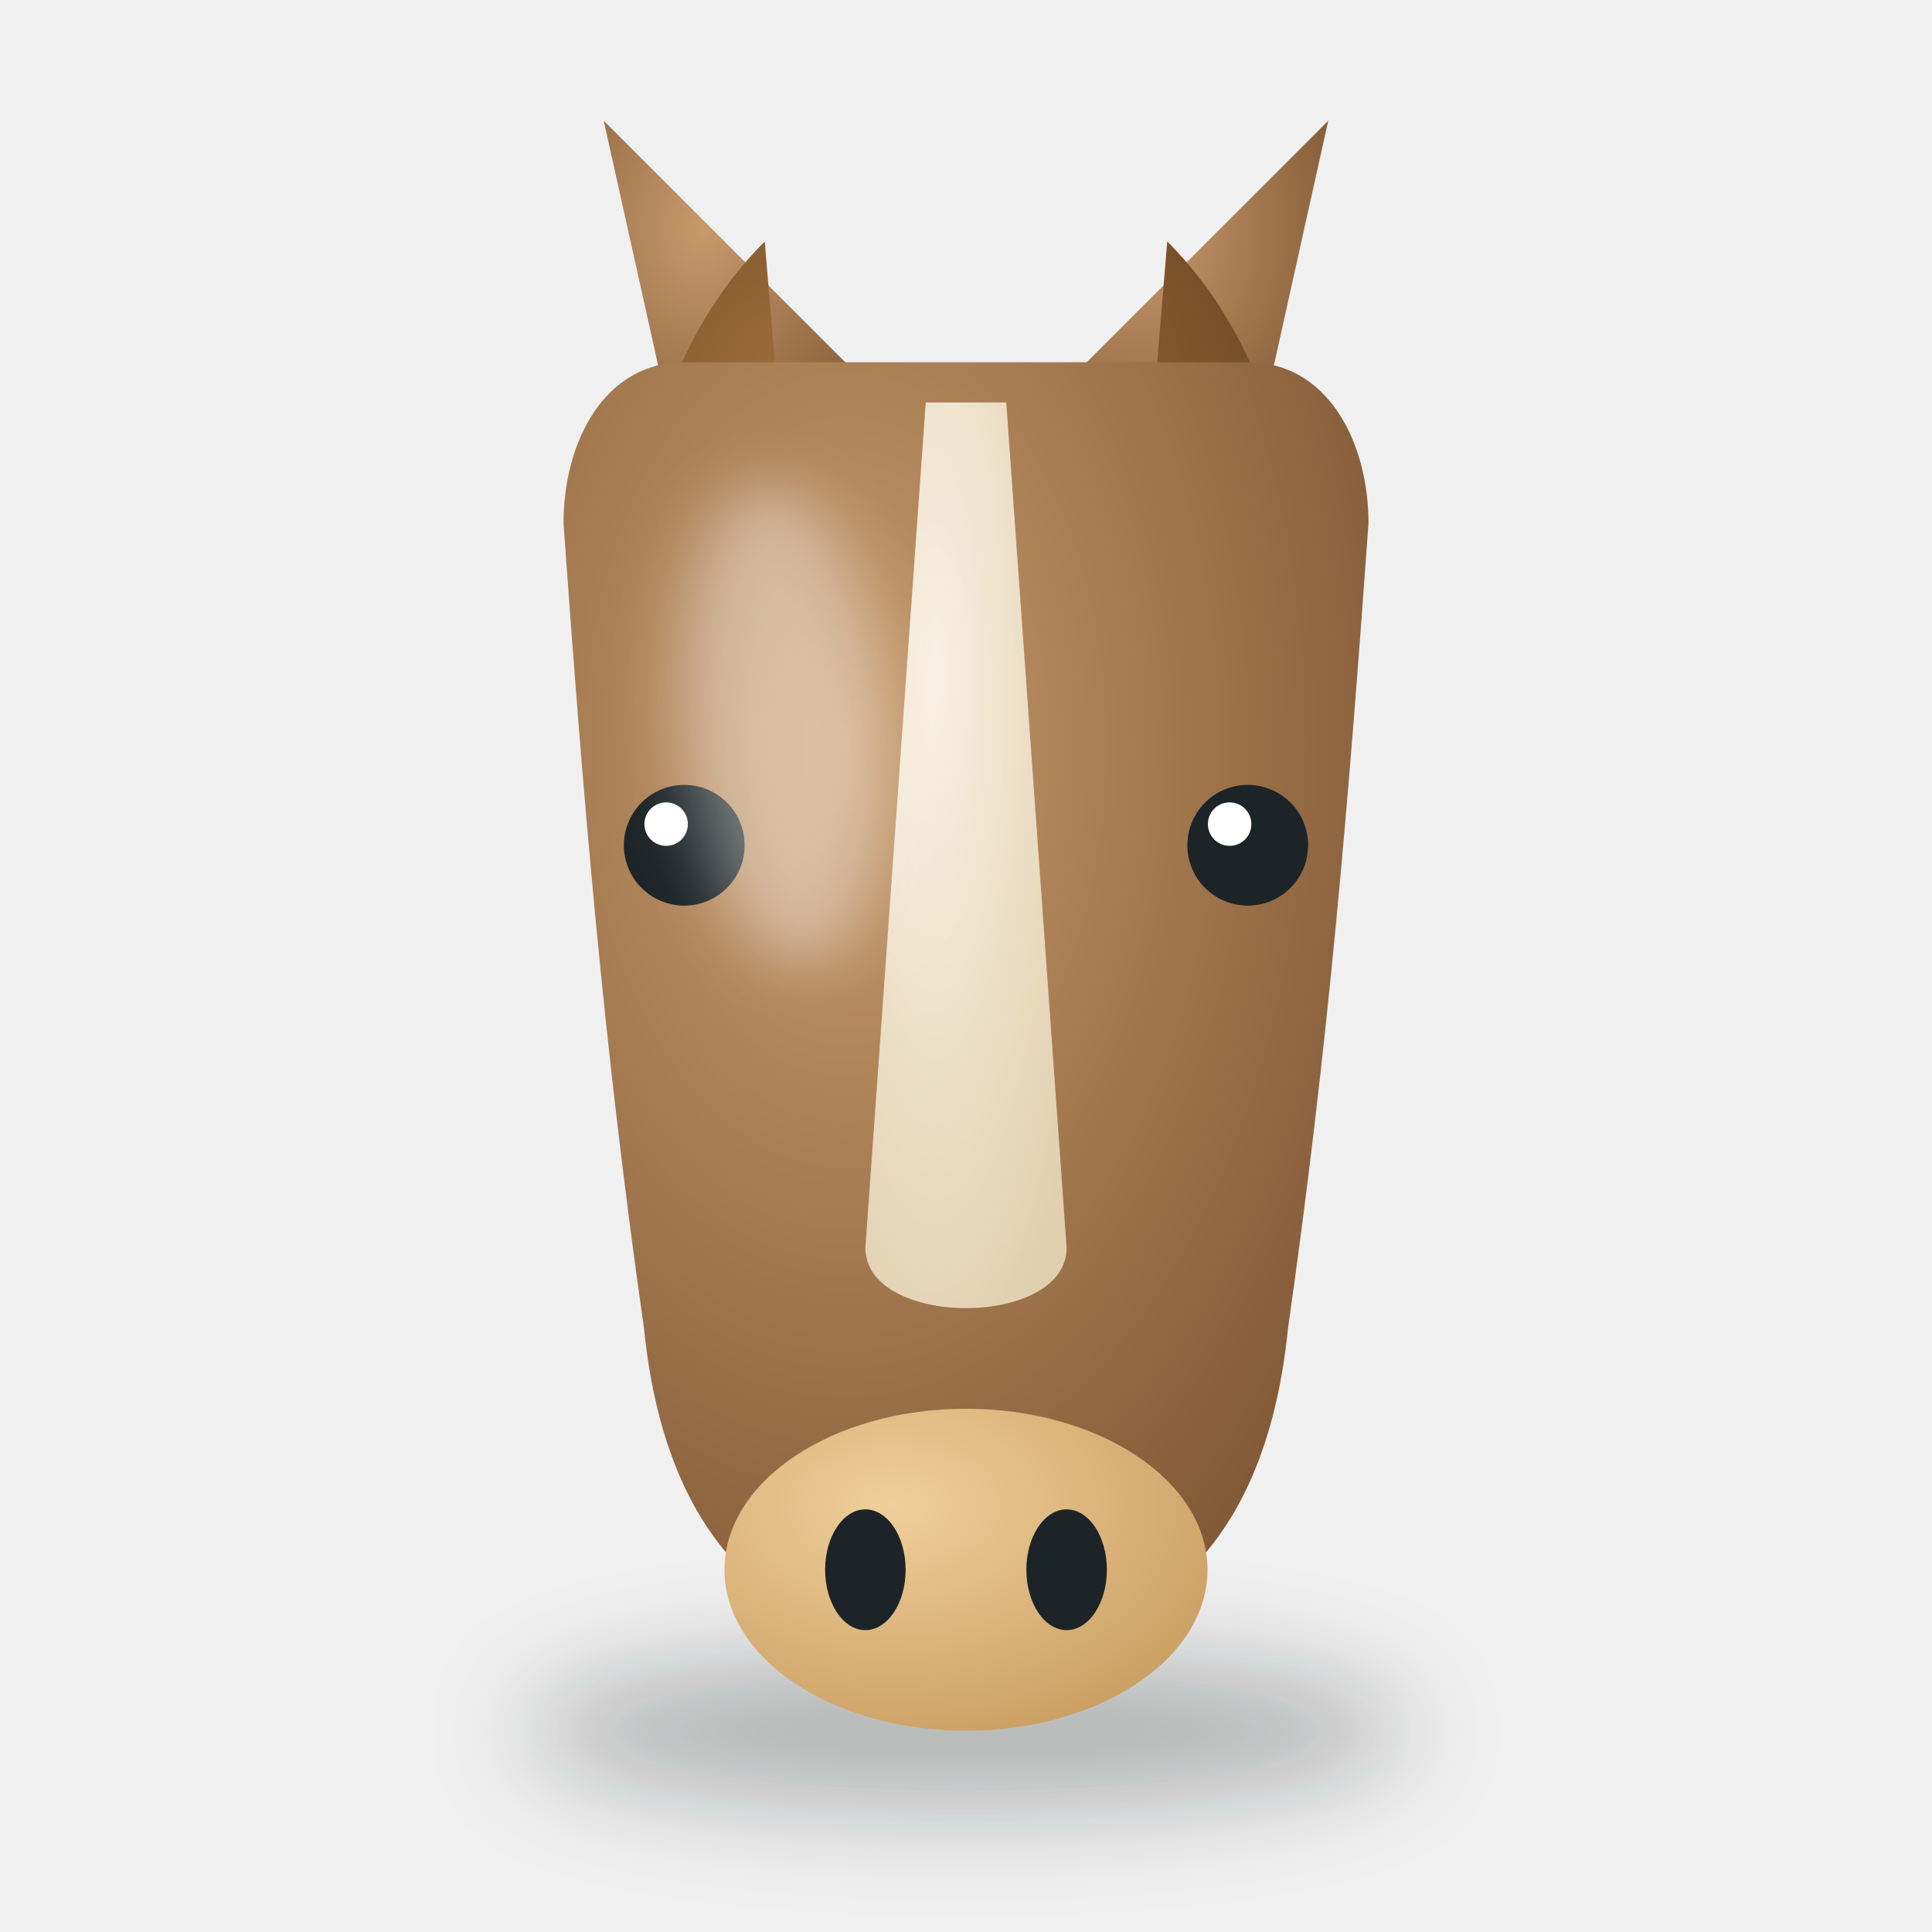
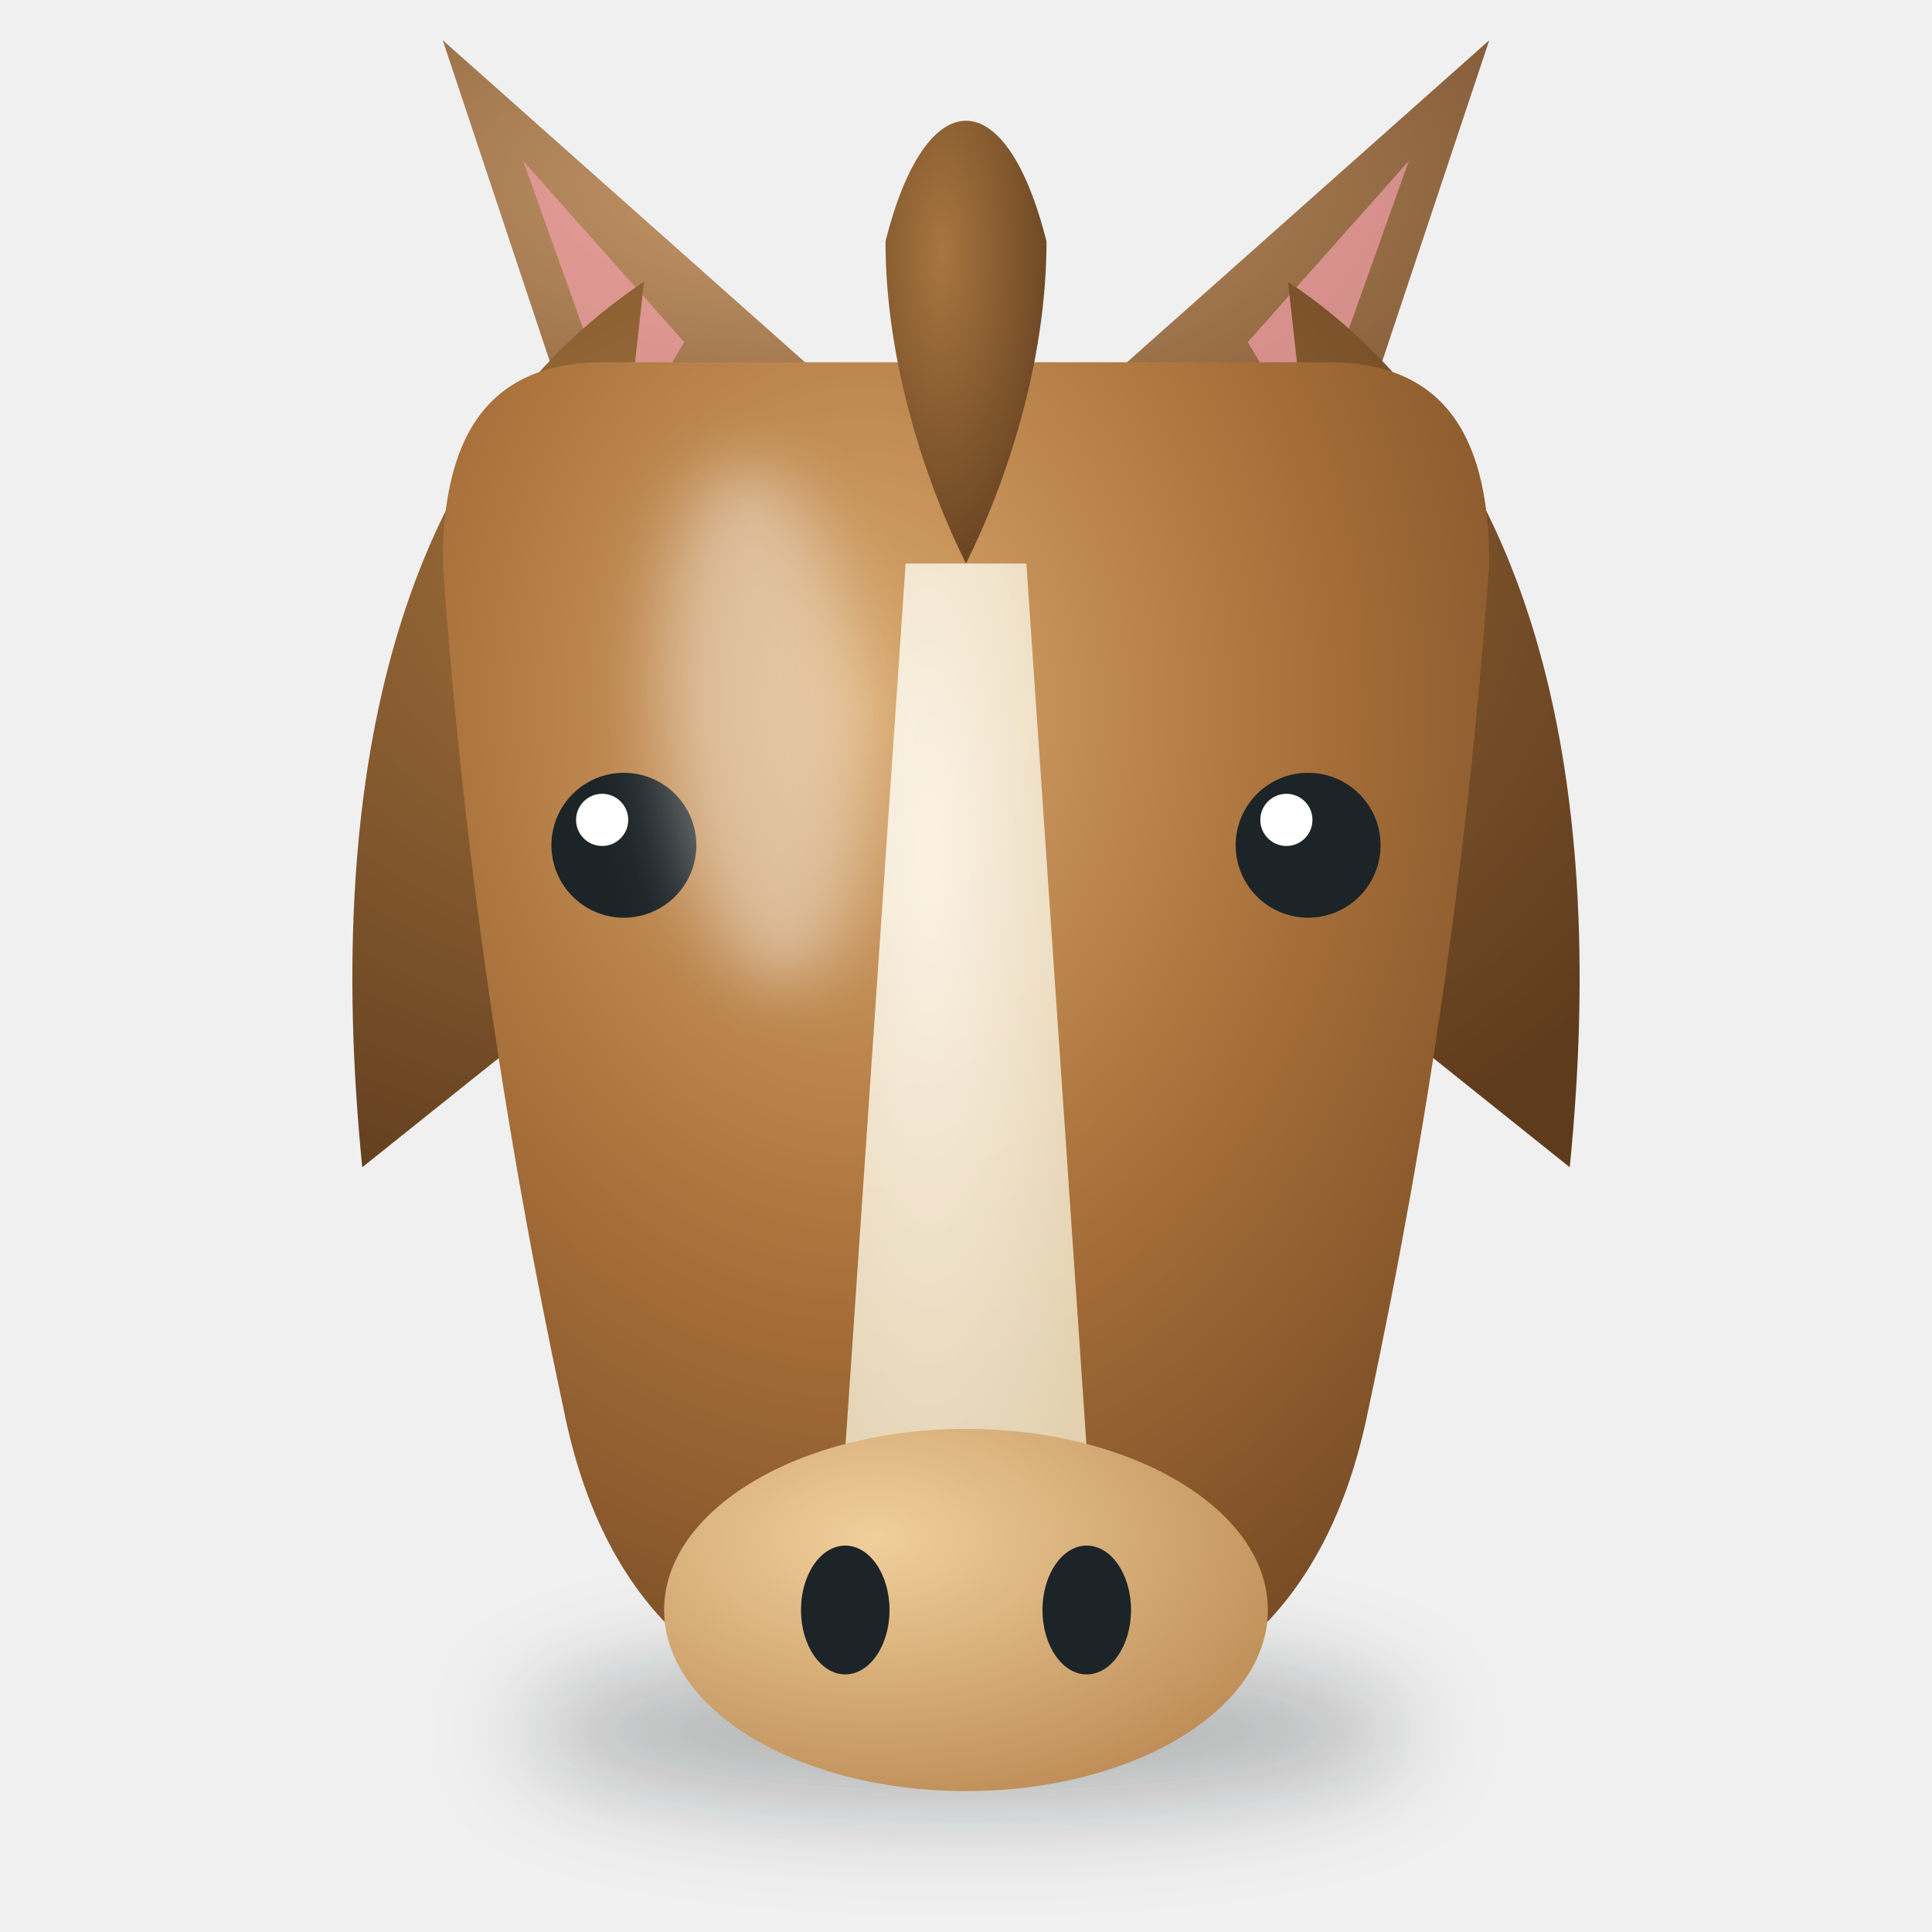
<svg xmlns="http://www.w3.org/2000/svg" viewBox="0 0 96 96" width="96" height="96" role="img">
  <defs>
    <filter id="kb" x="-30%" y="-30%" width="160%" height="160%">
      <feGaussianBlur stdDeviation="1.6" />
    </filter>
    <filter id="kb2" x="-30%" y="-80%" width="160%" height="260%">
      <feGaussianBlur stdDeviation="2.4" />
    </filter>
    <radialGradient id="horse0" cx="0.35" cy="0.3" r="0.85">
      <stop offset="0" stop-color="#c79a6b" />
      <stop offset="1" stop-color="#7a5230" />
    </radialGradient>
    <radialGradient id="horse1" cx="0.35" cy="0.3" r="0.85">
-       <stop offset="0" stop-color="#c79a6b" />
-       <stop offset="1" stop-color="#7a5230" />
-     </radialGradient>
-     <radialGradient id="horse2" cx="0.35" cy="0.3" r="0.85">
      <stop offset="0" stop-color="#a8763f" />
      <stop offset="1" stop-color="#5e3b1d" />
    </radialGradient>
+     <radialGradient id="horse2" cx="0.4" cy="0.25" r="0.85">
+       <stop offset="0" stop-color="#d9a86c" />
+       <stop offset="0.5" stop-color="#a8703a" />
+       <stop offset="1" stop-color="#6e4420" />
+     </radialGradient>
    <radialGradient id="horse3" cx="0.35" cy="0.3" r="0.85">
-       <stop offset="0" stop-color="#c79a6b" />
-       <stop offset="1" stop-color="#7a5230" />
+       <stop offset="0" stop-color="#a8763f" />
+       <stop offset="1" stop-color="#5e3b1d" />
    </radialGradient>
    <radialGradient id="horse4" cx="0.35" cy="0.3" r="0.85">
      <stop offset="0" stop-color="#fffaf0" />
      <stop offset="1" stop-color="#e8d9b8" />
    </radialGradient>
    <radialGradient id="horse5" cx="0.35" cy="0.3" r="0.85">
      <stop offset="0" stop-color="#f0cf9a" />
-       <stop offset="1" stop-color="#c79a5e" />
+       <stop offset="1" stop-color="#b98650" />
    </radialGradient>
  </defs>
  <ellipse cx="48" cy="86" rx="22" ry="4" fill="#0b1512" opacity=".26" filter="url(#kb2)" />
-   <path d="M34 24 30 6l14 14z" fill="url(#horse0)" />
-   <path d="M62 24l4-18-14 14z" fill="url(#horse1)" />
-   <path d="M38 12c-6 6-8 16-6 30l8-6zM58 12c6 6 8 16 6 30l-8-6z" fill="url(#horse2)" />
-   <path d="M34 18h28c4 0 6 4 6 8-1 14-2 26-4 40-1 10-6 16-16 16s-15-6-16-16c-2-14-3-26-4-40 0-4 2-8 6-8z" fill="url(#horse3)" />
-   <path d="M46 20h4l3 42c0 4-10 4-10 0z" fill="url(#horse4)" opacity="0.9" />
-   <ellipse cx="48" cy="78" rx="12" ry="8" fill="url(#horse5)" />
-   <ellipse cx="43" cy="78" rx="2" ry="3" fill="#1c2427" />
-   <ellipse cx="53" cy="78" rx="2" ry="3" fill="#1c2427" />
-   <circle cx="34" cy="42" r="3" fill="#1c2427" />
-   <circle cx="33.1" cy="40.95" r="1.08" fill="#fff" />
-   <circle cx="62" cy="42" r="3" fill="#1c2427" />
-   <circle cx="61.1" cy="40.95" r="1.08" fill="#fff" />
-   <ellipse cx="39" cy="36" rx="5" ry="12" fill="#fff" opacity="0.4" filter="url(#kb)" transform="rotate(-5 39 36)" />
+   <path d="M30 26 22 2l18 16zM66 26 74 2 56 18z" fill="url(#horse0)" />
+   <path d="M31 22 26 8l8 9zM65 22l5-14-8 9z" fill="#f2a0aa" opacity="0.7" />
+   <path d="M32 14c-12 8-16 24-14 44l10-8zM64 14c12 8 16 24 14 44l-10-8z" fill="url(#horse1)" />
+   <path d="M30 18h36c6 0 8 4 8 10-1 14-3 28-6 42-2 10-8 16-20 16S30 80 28 70c-3-14-5-28-6-42 0-6 2-10 8-10z" fill="url(#horse2)" />
+   <path d="M44 12c2-8 6-8 8 0 0 6-2 12-4 16-2-4-4-10-4-16z" fill="url(#horse3)" />
+   <path d="M45 28h6l3 44c0 5-12 5-12 0z" fill="url(#horse4)" opacity="0.92" />
+   <ellipse cx="48" cy="80" rx="15" ry="9" fill="url(#horse5)" />
+   <ellipse cx="42" cy="80" rx="2.2" ry="3.2" fill="#1c2427" />
+   <ellipse cx="54" cy="80" rx="2.2" ry="3.2" fill="#1c2427" />
+   <circle cx="31" cy="42" r="3.6" fill="#1c2427" />
+   <circle cx="29.92" cy="40.74" r="1.296" fill="#fff" />
+   <circle cx="65" cy="42" r="3.6" fill="#1c2427" />
+   <circle cx="63.92" cy="40.74" r="1.296" fill="#fff" />
+   <ellipse cx="38" cy="36" rx="5" ry="13" fill="#fff" opacity="0.4" filter="url(#kb)" transform="rotate(-5 38 36)" />
</svg>
